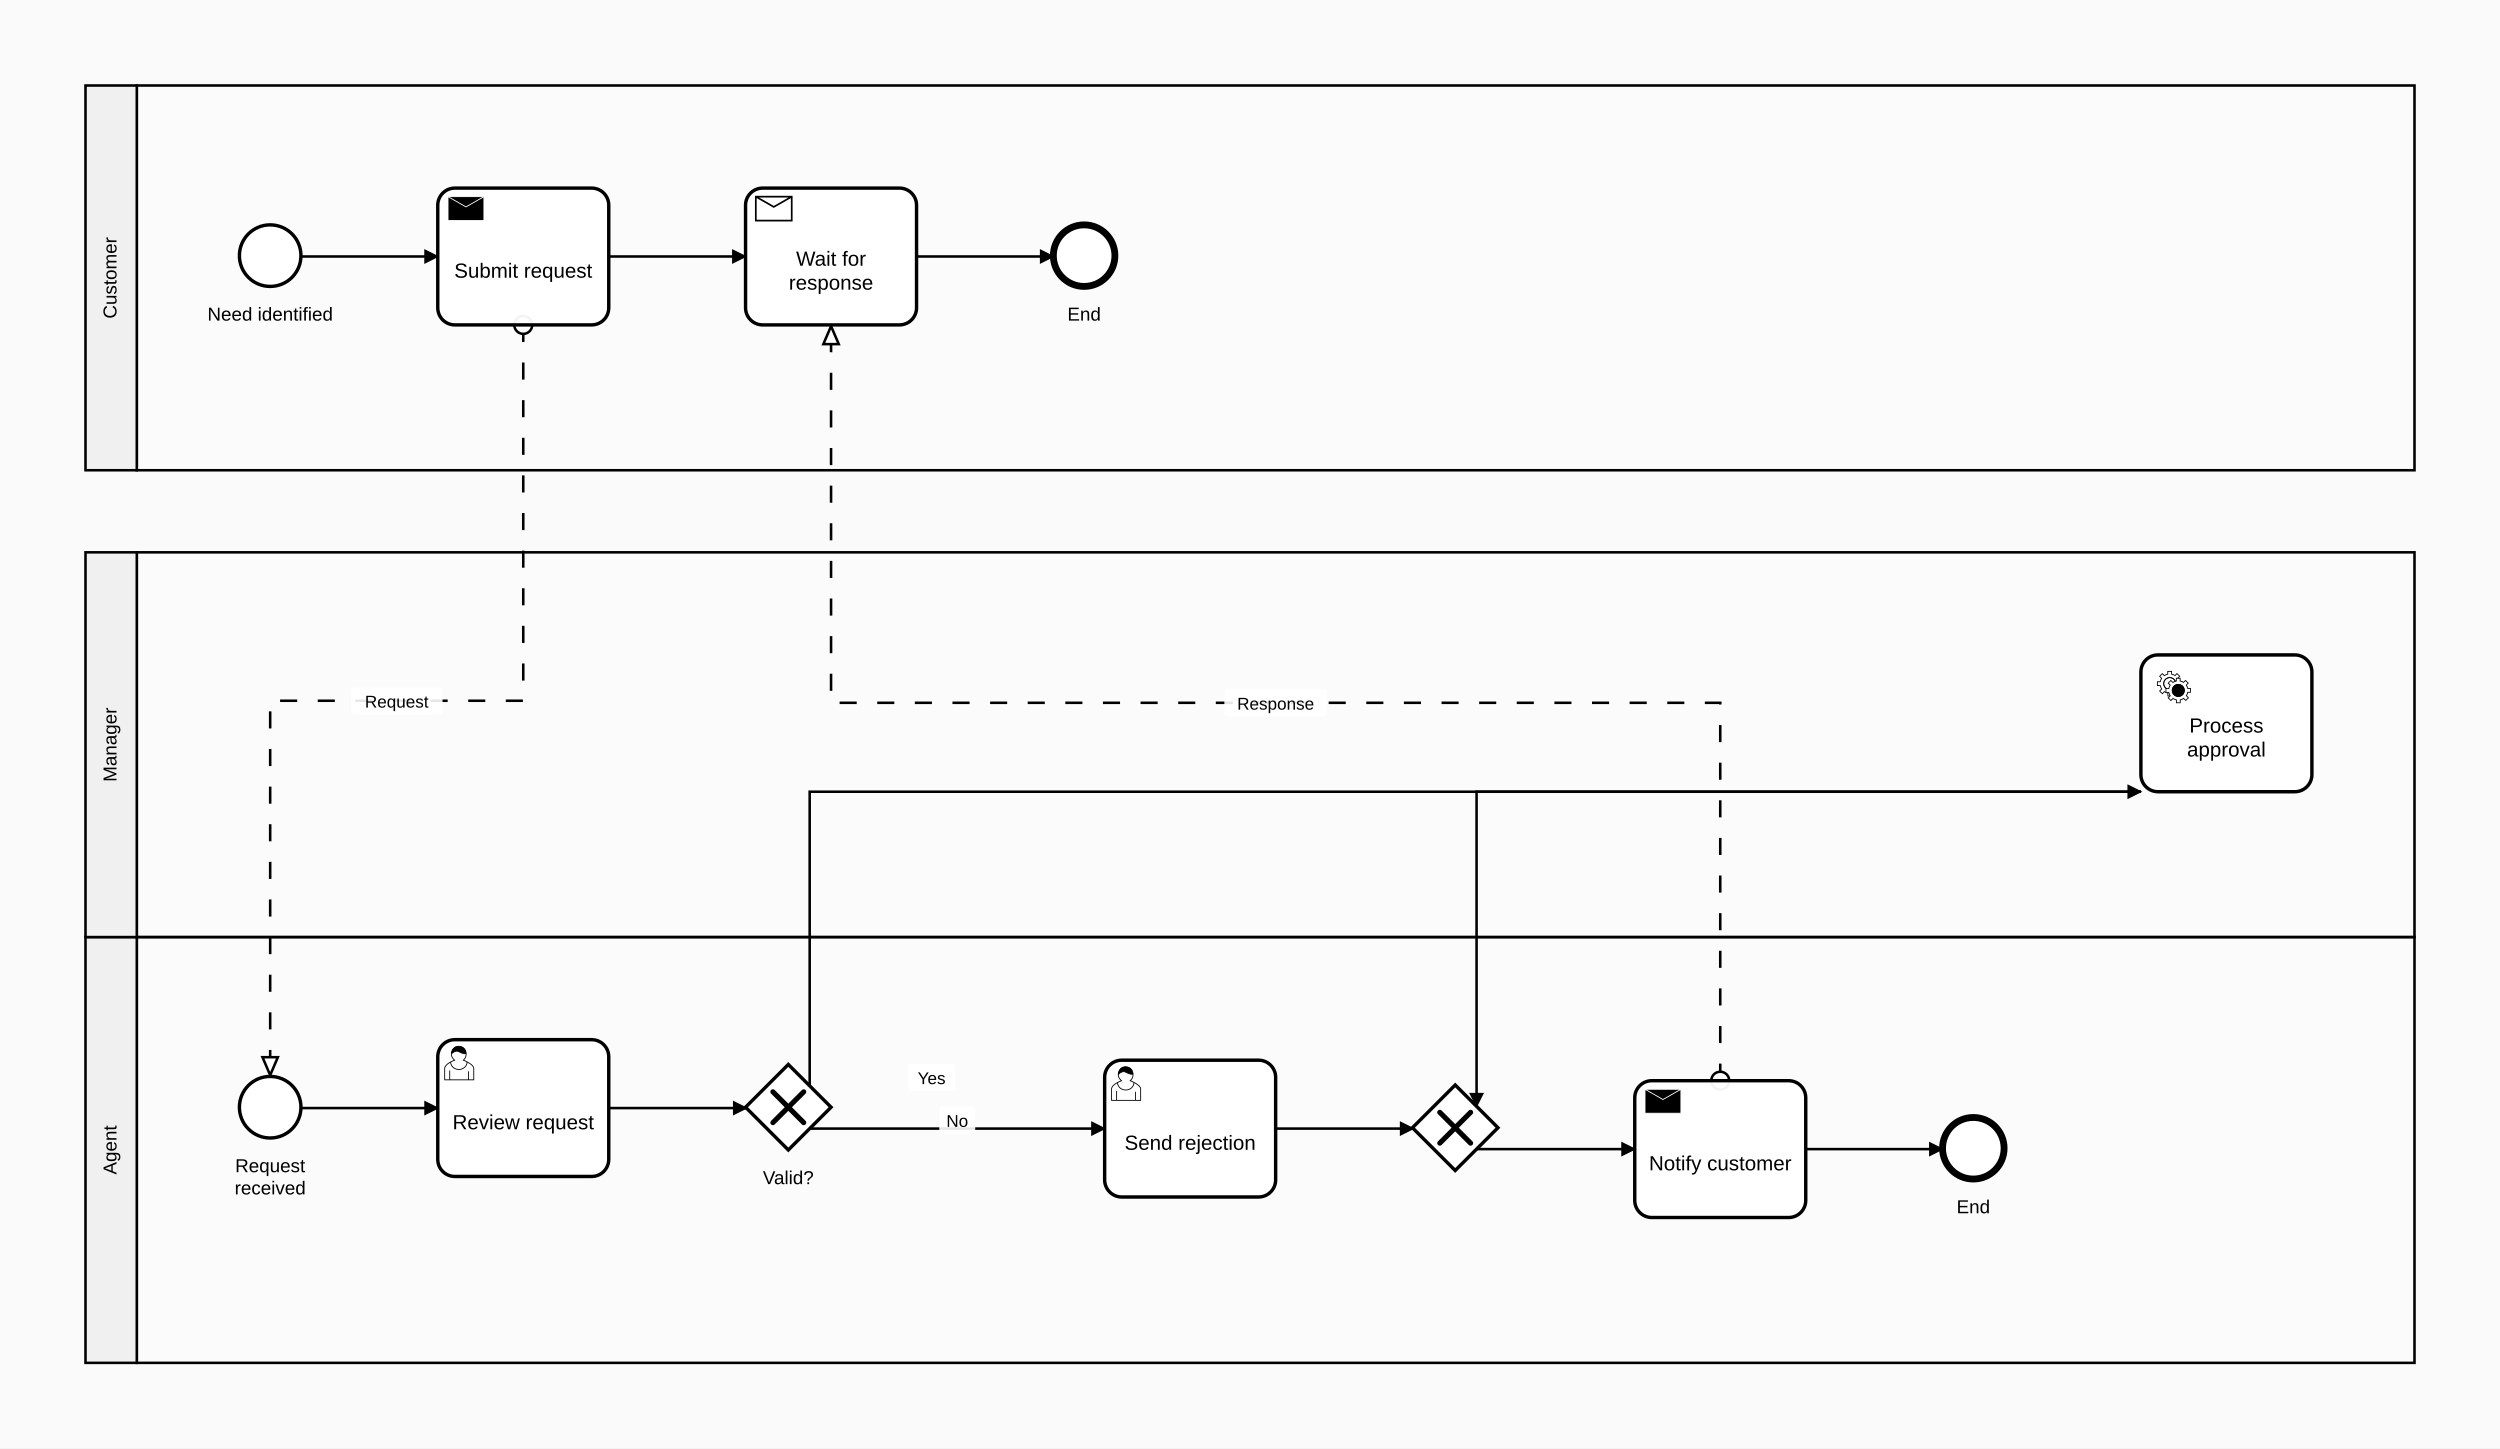
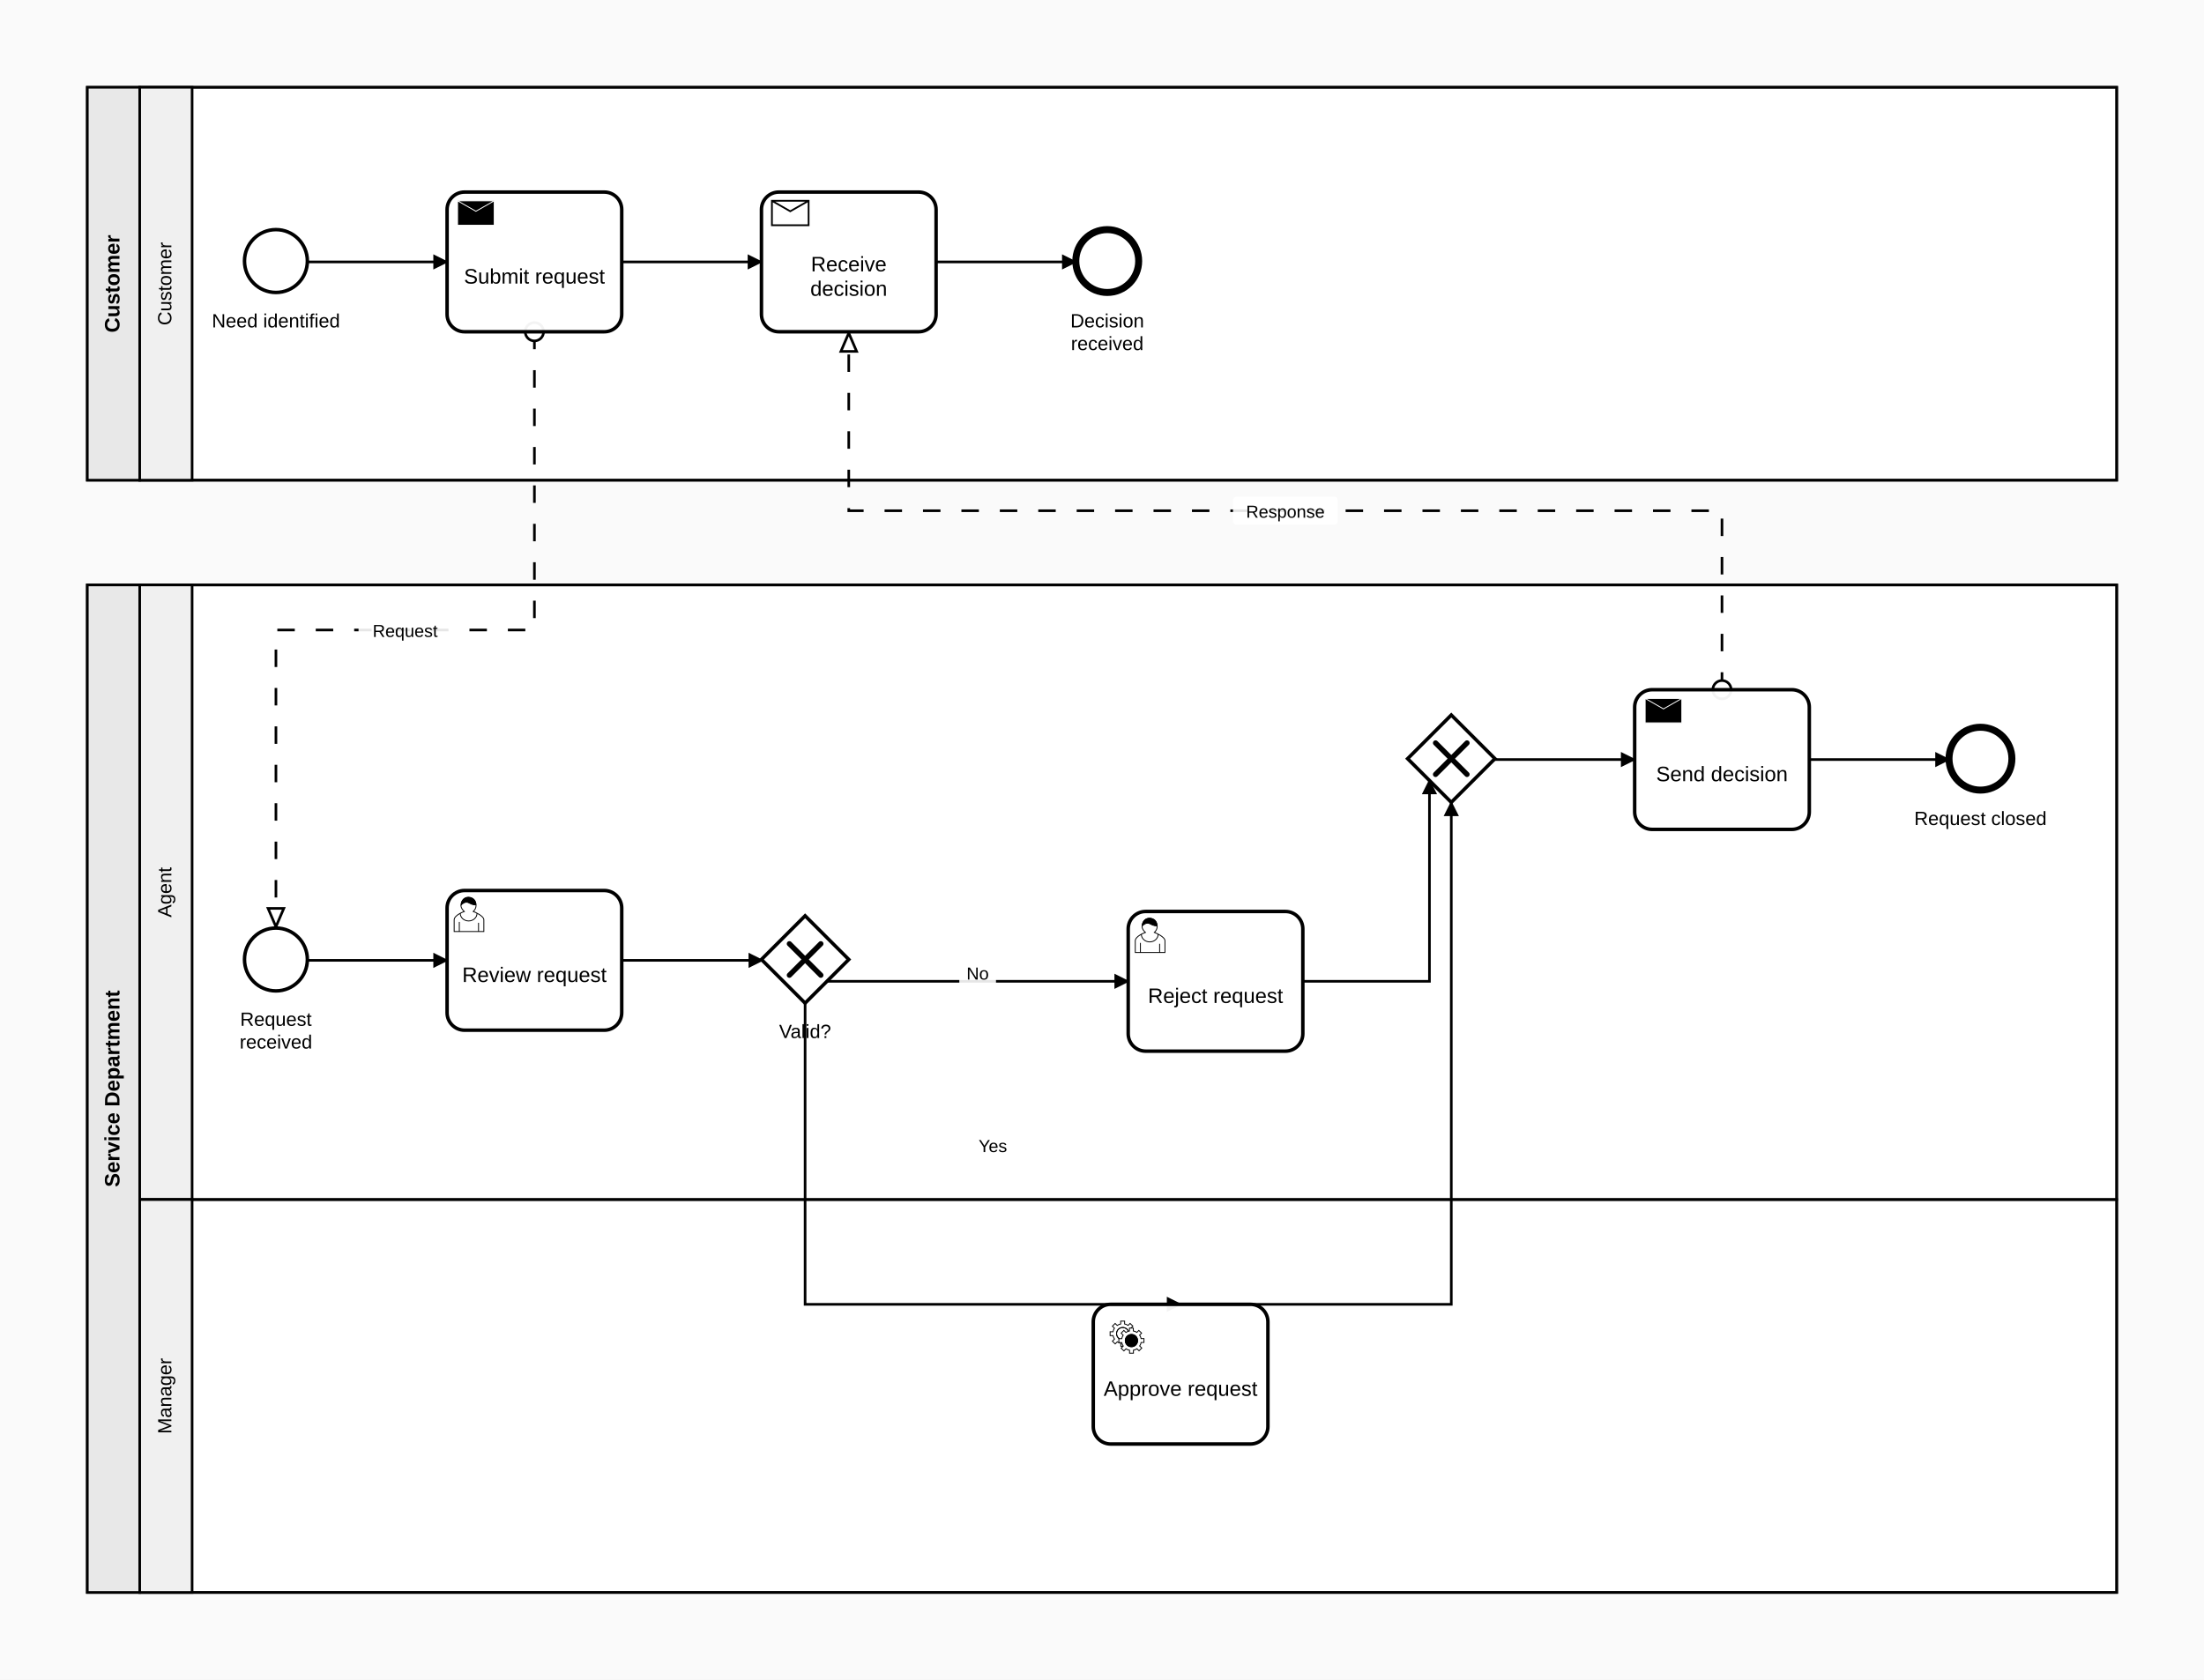
- <svg xmlns="http://www.w3.org/2000/svg" width="1462" height="847" viewBox="0 0 1462 847" font-family="Arial, sans-serif">
+ <svg xmlns="http://www.w3.org/2000/svg" width="1262" height="962" viewBox="0 0 1262 962" font-family="Arial, sans-serif">
  <defs>
    <marker id="seq-end" viewBox="0 0 20 20" refX="11" refY="10" markerWidth="10" markerHeight="10" orient="auto">
      <path d="M 1 5 L 11 10 L 1 15 Z" fill="#000000" stroke="#000000" stroke-width="1" />
    </marker>
    <marker id="seq-default-src" viewBox="0 0 20 20" refX="6" refY="10" markerWidth="10" markerHeight="10" orient="auto">
      <path d="M 6 3 L 10 17" stroke="#000000" stroke-width="1.5" />
    </marker>
    <marker id="seq-conditional-src" viewBox="0 0 20 20" refX="1" refY="10" markerWidth="12" markerHeight="12" orient="auto">
      <path d="M 1 10 L 8 6 L 15 10 L 8 14 Z" fill="#ffffff" stroke="#000000" stroke-width="1" />
    </marker>
    <marker id="msg-start" viewBox="0 0 20 20" refX="6" refY="6" markerWidth="20" markerHeight="20" orient="auto">
      <circle cx="6" cy="6" r="3.5" fill="#ffffff" stroke="#000000" stroke-width="1" />
    </marker>
    <marker id="msg-end" viewBox="0 0 20 20" refX="8.5" refY="5" markerWidth="20" markerHeight="20" orient="auto">
      <path d="m 1 5 l 0 -3 l 7 3 l -7 3 z" fill="#ffffff" stroke="#000000" stroke-width="1" stroke-linecap="butt" />
    </marker>
    <marker id="assoc-end" viewBox="0 0 20 20" refX="11" refY="10" markerWidth="10" markerHeight="10" orient="auto">
      <path d="M 1 5 L 11 10 L 1 15" fill="none" stroke="#000000" stroke-width="1.5" />
    </marker>
  </defs>
-   <rect width="1462" height="847" fill="#fafafa" />
-   <rect x="80" y="50" width="1332" height="225" fill="#ffffff" fill-opacity="0.25" stroke="#000000" stroke-width="1.5" />
-   <rect x="50" y="50" width="30" height="225" fill="#f0f0f0" stroke="#000000" stroke-width="1.5" />
-   <text x="65" y="162.5" text-anchor="middle" dominant-baseline="middle" font-size="11" fill="#000000" transform="rotate(-90,65,162.5)">Customer</text>
-   <rect x="80" y="548" width="1332" height="249" fill="#ffffff" fill-opacity="0.25" stroke="#000000" stroke-width="1.5" />
-   <rect x="50" y="548" width="30" height="249" fill="#f0f0f0" stroke="#000000" stroke-width="1.5" />
-   <text x="65" y="672.5" text-anchor="middle" dominant-baseline="middle" font-size="11" fill="#000000" transform="rotate(-90,65,672.5)">Agent</text>
-   <rect x="80" y="323" width="1332" height="225" fill="#ffffff" fill-opacity="0.25" stroke="#000000" stroke-width="1.5" />
-   <rect x="50" y="323" width="30" height="225" fill="#f0f0f0" stroke="#000000" stroke-width="1.5" />
-   <text x="65" y="435.5" text-anchor="middle" dominant-baseline="middle" font-size="11" fill="#000000" transform="rotate(-90,65,435.5)">Manager</text>
+   <rect width="1262" height="962" fill="#fafafa" />
+   <rect x="50" y="50" width="1162" height="225" fill="#ffffff" stroke="#000000" stroke-width="1.5" />
+   <rect x="50" y="50" width="30" height="225" fill="#e8e8e8" stroke="#000000" stroke-width="1.5" />
+   <text x="65" y="162.5" text-anchor="middle" dominant-baseline="middle" font-size="12" font-weight="bold" fill="#000000" transform="rotate(-90,65,162.5)">Customer</text>
+   <rect x="50" y="335" width="1162" height="577" fill="#ffffff" stroke="#000000" stroke-width="1.5" />
+   <rect x="50" y="335" width="30" height="577" fill="#e8e8e8" stroke="#000000" stroke-width="1.5" />
+   <text x="65" y="623.5" text-anchor="middle" dominant-baseline="middle" font-size="12" font-weight="bold" fill="#000000" transform="rotate(-90,65,623.5)">Service Department</text>
+   <rect x="80" y="50" width="1132" height="225" fill="#ffffff" fill-opacity="0.25" stroke="#000000" stroke-width="1.5" />
+   <rect x="80" y="50" width="30" height="225" fill="#f0f0f0" stroke="#000000" stroke-width="1.5" />
+   <text x="95" y="162.5" text-anchor="middle" dominant-baseline="middle" font-size="11" fill="#000000" transform="rotate(-90,95,162.5)">Customer</text>
+   <rect x="80" y="335" width="1132" height="352" fill="#ffffff" fill-opacity="0.25" stroke="#000000" stroke-width="1.5" />
+   <rect x="80" y="335" width="30" height="352" fill="#f0f0f0" stroke="#000000" stroke-width="1.5" />
+   <text x="95" y="511" text-anchor="middle" dominant-baseline="middle" font-size="11" fill="#000000" transform="rotate(-90,95,511)">Agent</text>
+   <rect x="80" y="687" width="1132" height="225" fill="#ffffff" fill-opacity="0.25" stroke="#000000" stroke-width="1.5" />
+   <rect x="80" y="687" width="30" height="225" fill="#f0f0f0" stroke="#000000" stroke-width="1.5" />
+   <text x="95" y="799.5" text-anchor="middle" dominant-baseline="middle" font-size="11" fill="#000000" transform="rotate(-90,95,799.5)">Manager</text>
  <path d="M 176 150 L 256 150" stroke="#000000" stroke-width="1.5" fill="none" marker-end="url(#seq-end)" />
  <path d="M 356 150 L 436 150" stroke="#000000" stroke-width="1.5" fill="none" marker-end="url(#seq-end)" />
  <path d="M 536 150 L 616 150" stroke="#000000" stroke-width="1.5" fill="none" marker-end="url(#seq-end)" />
-   <path d="M 176 648 L 256 648" stroke="#000000" stroke-width="1.5" fill="none" marker-end="url(#seq-end)" />
-   <path d="M 356 648 L 436.5 648" stroke="#000000" stroke-width="1.5" fill="none" marker-end="url(#seq-end)" />
-   <path d="M 473.5 635 L 473.5 463 L 1252 463" stroke="#000000" stroke-width="1.5" fill="none" marker-end="url(#seq-end)" />
-   <rect x="531.1" y="622" width="27.5" height="16" rx="2" fill="white" fill-opacity="0.9" />
-   <text x="544.8" y="634" text-anchor="middle" font-size="10" fill="#000000">Yes</text>
-   <path d="M 473.5 660 L 646 660" stroke="#000000" stroke-width="1.5" fill="none" marker-end="url(#seq-end)" />
-   <rect x="549.3" y="647" width="21" height="16" rx="2" fill="white" fill-opacity="0.9" />
-   <text x="559.8" y="659" text-anchor="middle" font-size="10" fill="#000000">No</text>
-   <path d="M 1252 463 L 863.5 463 L 863.5 647" stroke="#000000" stroke-width="1.5" fill="none" marker-end="url(#seq-end)" />
-   <path d="M 746 660 L 826.5 660" stroke="#000000" stroke-width="1.5" fill="none" marker-end="url(#seq-end)" />
-   <path d="M 863.5 672 L 956 672" stroke="#000000" stroke-width="1.5" fill="none" marker-end="url(#seq-end)" />
-   <path d="M 1056 672 L 1136 672" stroke="#000000" stroke-width="1.5" fill="none" marker-end="url(#seq-end)" />
-   <path d="M 306 190 L 306 409.8 L 158 409.8 L 158 629.5" stroke="#000000" stroke-width="1.5" fill="none" stroke-dasharray="10,12" marker-start="url(#msg-start)" marker-end="url(#msg-end)" />
-   <rect x="205.3" y="401.8" width="53.5" height="16" rx="2" fill="white" fill-opacity="0.9" />
-   <text x="232" y="413.8" text-anchor="middle" font-size="10" fill="#000000">Request</text>
-   <path d="M 1006 632 L 1006 411 L 486 411 L 486 190" stroke="#000000" stroke-width="1.5" fill="none" stroke-dasharray="10,12" marker-start="url(#msg-start)" marker-end="url(#msg-end)" />
-   <rect x="716" y="403" width="60" height="16" rx="2" fill="white" fill-opacity="0.9" />
-   <text x="746" y="415" text-anchor="middle" font-size="10" fill="#000000">Response</text>
+   <path d="M 176 550 L 256 550" stroke="#000000" stroke-width="1.5" fill="none" marker-end="url(#seq-end)" />
+   <path d="M 356 550 L 436.5 550" stroke="#000000" stroke-width="1.5" fill="none" marker-end="url(#seq-end)" />
+   <path d="M 461 574.5 L 461 747 L 676 747" stroke="#000000" stroke-width="1.5" fill="none" marker-end="url(#seq-end)" />
+   <rect x="554.8" y="647.8" width="27.5" height="16" rx="2" fill="white" fill-opacity="0.9" />
+   <text x="568.5" y="659.8" text-anchor="middle" font-size="10" fill="#000000">Yes</text>
+   <path d="M 473.5 562 L 646 562" stroke="#000000" stroke-width="1.5" fill="none" marker-end="url(#seq-end)" />
+   <rect x="549.3" y="549" width="21" height="16" rx="2" fill="white" fill-opacity="0.9" />
+   <text x="559.8" y="561" text-anchor="middle" font-size="10" fill="#000000">No</text>
+   <path d="M 676 747 L 831 747 L 831 459.5" stroke="#000000" stroke-width="1.5" fill="none" marker-end="url(#seq-end)" />
+   <path d="M 746 562 L 818.5 562 L 818.5 447" stroke="#000000" stroke-width="1.5" fill="none" marker-end="url(#seq-end)" />
+   <path d="M 855.5 435 L 936 435" stroke="#000000" stroke-width="1.5" fill="none" marker-end="url(#seq-end)" />
+   <path d="M 1036 435 L 1116 435" stroke="#000000" stroke-width="1.5" fill="none" marker-end="url(#seq-end)" />
+   <path d="M 306 190 L 306 360.8 L 158 360.8 L 158 531.5" stroke="#000000" stroke-width="1.5" fill="none" stroke-dasharray="10,12" marker-start="url(#msg-start)" marker-end="url(#msg-end)" />
+   <rect x="205.3" y="352.8" width="53.5" height="16" rx="2" fill="white" fill-opacity="0.9" />
+   <text x="232" y="364.8" text-anchor="middle" font-size="10" fill="#000000">Request</text>
+   <path d="M 986 395 L 986 292.5 L 486 292.5 L 486 190" stroke="#000000" stroke-width="1.5" fill="none" stroke-dasharray="10,12" marker-start="url(#msg-start)" marker-end="url(#msg-end)" />
+   <rect x="706" y="284.5" width="60" height="16" rx="2" fill="white" fill-opacity="0.9" />
+   <text x="736" y="296.5" text-anchor="middle" font-size="10" fill="#000000">Response</text>
  <circle cx="158" cy="149.5" r="18" fill="#ffffff" fill-opacity="0.95" stroke="#000000" stroke-width="2" />
  <text x="158" y="187.5" text-anchor="middle" font-size="11" fill="#000000">Need identified</text>
  <rect x="256" y="110" width="100" height="80" rx="10" ry="10" fill="#ffffff" fill-opacity="0.95" stroke="#000000" stroke-width="2" />
  <g>
    <path d="m 262,115 l 0,14 l 21,0 l 0,-14 z l 10.5,6 l 10.5,-6" fill="#000000" stroke="#ffffff" stroke-width="0.5" />
  </g>
  <text x="306" y="159" text-anchor="middle" dominant-baseline="middle" font-size="12" fill="#000000">Submit request</text>
  <rect x="436" y="110" width="100" height="80" rx="10" ry="10" fill="#ffffff" fill-opacity="0.95" stroke="#000000" stroke-width="2" />
  <g>
    <path d="m 442,115 l 0,14 l 21,0 l 0,-14 z l 10.5,6 l 10.5,-6" fill="#ffffff" stroke="#000000" stroke-width="1" />
  </g>
-   <text x="486" y="152" text-anchor="middle" dominant-baseline="middle" font-size="12" fill="#000000">Wait for</text>
-   <text x="486" y="166" text-anchor="middle" dominant-baseline="middle" font-size="12" fill="#000000">response</text>
+   <text x="486" y="152" text-anchor="middle" dominant-baseline="middle" font-size="12" fill="#000000">Receive</text>
+   <text x="486" y="166" text-anchor="middle" dominant-baseline="middle" font-size="12" fill="#000000">decision</text>
  <circle cx="634" cy="149.5" r="18" fill="#ffffff" fill-opacity="0.95" stroke="#000000" stroke-width="4" />
-   <text x="634" y="187.5" text-anchor="middle" font-size="11" fill="#000000">End</text>
-   <circle cx="158" cy="647.5" r="18" fill="#ffffff" fill-opacity="0.95" stroke="#000000" stroke-width="2" />
-   <text x="158" y="685.5" text-anchor="middle" font-size="11" fill="#000000">Request</text>
-   <text x="158" y="698.5" text-anchor="middle" font-size="11" fill="#000000">received</text>
-   <rect x="256" y="608" width="100" height="80" rx="10" ry="10" fill="#ffffff" fill-opacity="0.95" stroke="#000000" stroke-width="2" />
+   <text x="634" y="187.5" text-anchor="middle" font-size="11" fill="#000000">Decision</text>
+   <text x="634" y="200.5" text-anchor="middle" font-size="11" fill="#000000">received</text>
+   <circle cx="158" cy="549.5" r="18" fill="#ffffff" fill-opacity="0.95" stroke="#000000" stroke-width="2" />
+   <text x="158" y="587.5" text-anchor="middle" font-size="11" fill="#000000">Request</text>
+   <text x="158" y="600.5" text-anchor="middle" font-size="11" fill="#000000">received</text>
+   <rect x="256" y="510" width="100" height="80" rx="10" ry="10" fill="#ffffff" fill-opacity="0.95" stroke="#000000" stroke-width="2" />
  <g>
-     <path d="m 271,620 c 0.909,-0.845 1.594,-2.049 1.594,-3.385 0,-2.554 -1.805,-4.622 -4.357,-4.622 -2.552,0 -4.288,2.068 -4.288,4.622 0,1.348 0.974,2.562 1.896,3.405 -0.529,0.187 -5.669,2.097 -5.794,4.756 v 6.718 h 17 v -6.718 c 0,-2.298 -5.528,-4.595 -6.051,-4.776 z m -8,6 l 0,5.5 m 11,0 l 0,-5" fill="#ffffff" stroke="#000000" stroke-width="0.5" />
-     <path d="m 273.162,621.009 c 0,2.447 -2.158,4.431 -4.821,4.431 -2.665,0 -4.822,-1.981 -4.822,-4.431" fill="none" stroke="#000000" stroke-width="0.5" />
-     <path d="m 264.1,616.2 c 0,0 2.251,-2.358 4.274,-1.177 2.024,1.181 4.221,1.537 4.124,0.965 -0.098,-0.57 -0.117,-3.791 -4.191,-4.136 -3.575,0.001 -4.208,3.367 -4.207,4.348 z" fill="#000000" stroke="#000000" stroke-width="0.5" />
+     <path d="m 271,522 c 0.909,-0.845 1.594,-2.049 1.594,-3.385 0,-2.554 -1.805,-4.622 -4.357,-4.622 -2.552,0 -4.288,2.068 -4.288,4.622 0,1.348 0.974,2.562 1.896,3.405 -0.529,0.187 -5.669,2.097 -5.794,4.756 v 6.718 h 17 v -6.718 c 0,-2.298 -5.528,-4.595 -6.051,-4.776 z m -8,6 l 0,5.5 m 11,0 l 0,-5" fill="#ffffff" stroke="#000000" stroke-width="0.5" />
+     <path d="m 273.162,523.009 c 0,2.447 -2.158,4.431 -4.821,4.431 -2.665,0 -4.822,-1.981 -4.822,-4.431" fill="none" stroke="#000000" stroke-width="0.5" />
+     <path d="m 264.1,518.2 c 0,0 2.251,-2.358 4.274,-1.177 2.024,1.181 4.221,1.537 4.124,0.965 -0.098,-0.57 -0.117,-3.791 -4.191,-4.136 -3.575,0.001 -4.208,3.367 -4.207,4.348 z" fill="#000000" stroke="#000000" stroke-width="0.5" />
  </g>
-   <text x="306" y="657" text-anchor="middle" dominant-baseline="middle" font-size="12" fill="#000000">Review request</text>
-   <polygon points="461,622.5 486,647.5 461,672.5 436,647.5" fill="#ffffff" fill-opacity="0.95" stroke="#000000" stroke-width="2" />
-   <line x1="452" y1="638.5" x2="470" y2="656.5" stroke="#000000" stroke-width="3" stroke-linecap="round" />
-   <line x1="470" y1="638.5" x2="452" y2="656.5" stroke="#000000" stroke-width="3" stroke-linecap="round" />
-   <text x="461" y="692.5" text-anchor="middle" font-size="11" fill="#000000">Valid?</text>
-   <rect x="1252" y="383" width="100" height="80" rx="10" ry="10" fill="#ffffff" fill-opacity="0.95" stroke="#000000" stroke-width="2" />
+   <text x="306" y="559" text-anchor="middle" dominant-baseline="middle" font-size="12" fill="#000000">Review request</text>
+   <polygon points="461,524.5 486,549.5 461,574.5 436,549.5" fill="#ffffff" fill-opacity="0.95" stroke="#000000" stroke-width="2" />
+   <line x1="452" y1="540.5" x2="470" y2="558.5" stroke="#000000" stroke-width="3" stroke-linecap="round" />
+   <line x1="470" y1="540.5" x2="452" y2="558.5" stroke="#000000" stroke-width="3" stroke-linecap="round" />
+   <text x="461" y="594.5" text-anchor="middle" font-size="11" fill="#000000">Valid?</text>
+   <rect x="626" y="747" width="100" height="80" rx="10" ry="10" fill="#ffffff" fill-opacity="0.95" stroke="#000000" stroke-width="2" />
  <g>
-     <path d="m 1270,407 v -1.713 c 0.352,-0.071 0.704,-0.178 1.048,-0.321 0.344,-0.145 0.666,-0.321 0.966,-0.521 l 1.194,1.18 1.567,-1.577 -1.195,-1.18 c 0.403,-0.614 0.683,-1.299 0.825,-2.018 l 1.622,-0.01 v -2.22 l -1.637,0.01 c -0.073,-0.352 -0.178,-0.7 -0.324,-1.044 -0.145,-0.344 -0.321,-0.664 -0.523,-0.962 l 1.131,-1.136 -1.583,-1.563 -1.13,1.136 c -0.614,-0.401 -1.303,-0.681 -2.023,-0.822 l 0.009,-1.619 h -2.241 l 0.004,1.631 c -0.354,0.074 -0.705,0.18 -1.05,0.324 -0.344,0.144 -0.665,0.321 -0.964,0.52 l -1.17,-1.158 -1.567,1.579 1.168,1.157 c -0.403,0.613 -0.683,1.298 -0.825,2.017 l -1.659,0.003 v 2.222 l 1.672,-0.006 c 0.073,0.351 0.18,0.702 0.324,1.045 0.145,0.344 0.321,0.664 0.523,0.961 l -1.199,1.197 1.584,1.56 1.196,-1.193 c 0.614,0.403 1.303,0.682 2.023,0.823 l 0.001,1.699 h 2.227 z m 0.221,-3.996 c -1.789,0.75 -3.858,-0.093 -4.61,-1.874 -0.752,-1.783 0.091,-3.846 1.88,-4.596 1.788,-0.749 3.857,0.093 4.609,1.874 0.752,1.782 -0.091,3.846 -1.879,4.596 z" fill="#ffffff" stroke="#000000" stroke-width="0.5" />
-     <path d="m 1270.221,403.004 c -1.789,0.75 -3.858,-0.093 -4.61,-1.874 -0.752,-1.783 0.091,-3.846 1.88,-4.596 1.788,-0.749 3.857,0.093 4.609,1.874 0.752,1.782 -0.091,3.846 -1.879,4.596 z" fill="none" stroke="#000000" stroke-width="0.5" />
-     <path d="m 1275,411 v -1.713 c 0.352,-0.071 0.704,-0.178 1.048,-0.321 0.344,-0.145 0.666,-0.321 0.966,-0.521 l 1.194,1.18 1.567,-1.577 -1.195,-1.18 c 0.403,-0.614 0.683,-1.299 0.825,-2.018 l 1.622,-0.01 v -2.22 l -1.637,0.01 c -0.073,-0.352 -0.178,-0.7 -0.324,-1.044 -0.145,-0.344 -0.321,-0.664 -0.523,-0.962 l 1.131,-1.136 -1.583,-1.563 -1.13,1.136 c -0.614,-0.401 -1.303,-0.681 -2.023,-0.822 l 0.009,-1.619 h -2.241 l 0.004,1.631 c -0.354,0.074 -0.705,0.18 -1.05,0.324 -0.344,0.144 -0.665,0.321 -0.964,0.52 l -1.17,-1.158 -1.567,1.579 1.168,1.157 c -0.403,0.613 -0.683,1.298 -0.825,2.017 l -1.659,0.003 v 2.222 l 1.672,-0.006 c 0.073,0.351 0.18,0.702 0.324,1.045 0.145,0.344 0.321,0.664 0.523,0.961 l -1.199,1.197 1.584,1.56 1.196,-1.193 c 0.614,0.403 1.303,0.682 2.023,0.823 l 0.001,1.699 h 2.227 z m 0.221,-3.996 c -1.789,0.75 -3.858,-0.093 -4.61,-1.874 -0.752,-1.783 0.091,-3.846 1.88,-4.596 1.788,-0.749 3.857,0.093 4.609,1.874 0.752,1.782 -0.091,3.846 -1.879,4.596 z" fill="#ffffff" stroke="#000000" stroke-width="0.5" />
-     <path d="m 1275.221,407.004 c -1.789,0.75 -3.858,-0.093 -4.61,-1.874 -0.752,-1.783 0.091,-3.846 1.88,-4.596 1.788,-0.749 3.857,0.093 4.609,1.874 0.752,1.782 -0.091,3.846 -1.879,4.596 z" fill="#000000" stroke="#000000" stroke-width="0.5" />
+     <path d="m 644,771 v -1.713 c 0.352,-0.071 0.704,-0.178 1.048,-0.321 0.344,-0.145 0.666,-0.321 0.966,-0.521 l 1.194,1.18 1.567,-1.577 -1.195,-1.18 c 0.403,-0.614 0.683,-1.299 0.825,-2.018 l 1.622,-0.01 v -2.22 l -1.637,0.01 c -0.073,-0.352 -0.178,-0.7 -0.324,-1.044 -0.145,-0.344 -0.321,-0.664 -0.523,-0.962 l 1.131,-1.136 -1.583,-1.563 -1.13,1.136 c -0.614,-0.401 -1.303,-0.681 -2.023,-0.822 l 0.009,-1.619 h -2.241 l 0.004,1.631 c -0.354,0.074 -0.705,0.18 -1.05,0.324 -0.344,0.144 -0.665,0.321 -0.964,0.52 l -1.17,-1.158 -1.567,1.579 1.168,1.157 c -0.403,0.613 -0.683,1.298 -0.825,2.017 l -1.659,0.003 v 2.222 l 1.672,-0.006 c 0.073,0.351 0.18,0.702 0.324,1.045 0.145,0.344 0.321,0.664 0.523,0.961 l -1.199,1.197 1.584,1.56 1.196,-1.193 c 0.614,0.403 1.303,0.682 2.023,0.823 l 0.001,1.699 h 2.227 z m 0.221,-3.996 c -1.789,0.75 -3.858,-0.093 -4.61,-1.874 -0.752,-1.783 0.091,-3.846 1.88,-4.596 1.788,-0.749 3.857,0.093 4.609,1.874 0.752,1.782 -0.091,3.846 -1.879,4.596 z" fill="#ffffff" stroke="#000000" stroke-width="0.5" />
+     <path d="m 644.221,767.004 c -1.789,0.75 -3.858,-0.093 -4.61,-1.874 -0.752,-1.783 0.091,-3.846 1.88,-4.596 1.788,-0.749 3.857,0.093 4.609,1.874 0.752,1.782 -0.091,3.846 -1.879,4.596 z" fill="none" stroke="#000000" stroke-width="0.5" />
+     <path d="m 649,775 v -1.713 c 0.352,-0.071 0.704,-0.178 1.048,-0.321 0.344,-0.145 0.666,-0.321 0.966,-0.521 l 1.194,1.18 1.567,-1.577 -1.195,-1.18 c 0.403,-0.614 0.683,-1.299 0.825,-2.018 l 1.622,-0.01 v -2.22 l -1.637,0.01 c -0.073,-0.352 -0.178,-0.7 -0.324,-1.044 -0.145,-0.344 -0.321,-0.664 -0.523,-0.962 l 1.131,-1.136 -1.583,-1.563 -1.13,1.136 c -0.614,-0.401 -1.303,-0.681 -2.023,-0.822 l 0.009,-1.619 h -2.241 l 0.004,1.631 c -0.354,0.074 -0.705,0.18 -1.05,0.324 -0.344,0.144 -0.665,0.321 -0.964,0.52 l -1.17,-1.158 -1.567,1.579 1.168,1.157 c -0.403,0.613 -0.683,1.298 -0.825,2.017 l -1.659,0.003 v 2.222 l 1.672,-0.006 c 0.073,0.351 0.18,0.702 0.324,1.045 0.145,0.344 0.321,0.664 0.523,0.961 l -1.199,1.197 1.584,1.56 1.196,-1.193 c 0.614,0.403 1.303,0.682 2.023,0.823 l 0.001,1.699 h 2.227 z m 0.221,-3.996 c -1.789,0.75 -3.858,-0.093 -4.61,-1.874 -0.752,-1.783 0.091,-3.846 1.88,-4.596 1.788,-0.749 3.857,0.093 4.609,1.874 0.752,1.782 -0.091,3.846 -1.879,4.596 z" fill="#ffffff" stroke="#000000" stroke-width="0.5" />
+     <path d="m 649.221,771.004 c -1.789,0.75 -3.858,-0.093 -4.61,-1.874 -0.752,-1.783 0.091,-3.846 1.88,-4.596 1.788,-0.749 3.857,0.093 4.609,1.874 0.752,1.782 -0.091,3.846 -1.879,4.596 z" fill="#000000" stroke="#000000" stroke-width="0.5" />
  </g>
-   <text x="1302" y="425" text-anchor="middle" dominant-baseline="middle" font-size="12" fill="#000000">Process</text>
-   <text x="1302" y="439" text-anchor="middle" dominant-baseline="middle" font-size="12" fill="#000000">approval</text>
-   <rect x="646" y="620" width="100" height="80" rx="10" ry="10" fill="#ffffff" fill-opacity="0.95" stroke="#000000" stroke-width="2" />
+   <text x="676" y="796" text-anchor="middle" dominant-baseline="middle" font-size="12" fill="#000000">Approve request</text>
+   <rect x="646" y="522" width="100" height="80" rx="10" ry="10" fill="#ffffff" fill-opacity="0.95" stroke="#000000" stroke-width="2" />
  <g>
-     <path d="m 661,632 c 0.909,-0.845 1.594,-2.049 1.594,-3.385 0,-2.554 -1.805,-4.622 -4.357,-4.622 -2.552,0 -4.288,2.068 -4.288,4.622 0,1.348 0.974,2.562 1.896,3.405 -0.529,0.187 -5.669,2.097 -5.794,4.756 v 6.718 h 17 v -6.718 c 0,-2.298 -5.528,-4.595 -6.051,-4.776 z m -8,6 l 0,5.5 m 11,0 l 0,-5" fill="#ffffff" stroke="#000000" stroke-width="0.5" />
-     <path d="m 663.162,633.009 c 0,2.447 -2.158,4.431 -4.821,4.431 -2.665,0 -4.822,-1.981 -4.822,-4.431" fill="none" stroke="#000000" stroke-width="0.5" />
-     <path d="m 654.1,628.2 c 0,0 2.251,-2.358 4.274,-1.177 2.024,1.181 4.221,1.537 4.124,0.965 -0.098,-0.57 -0.117,-3.791 -4.191,-4.136 -3.575,0.001 -4.208,3.367 -4.207,4.348 z" fill="#000000" stroke="#000000" stroke-width="0.5" />
+     <path d="m 661,534 c 0.909,-0.845 1.594,-2.049 1.594,-3.385 0,-2.554 -1.805,-4.622 -4.357,-4.622 -2.552,0 -4.288,2.068 -4.288,4.622 0,1.348 0.974,2.562 1.896,3.405 -0.529,0.187 -5.669,2.097 -5.794,4.756 v 6.718 h 17 v -6.718 c 0,-2.298 -5.528,-4.595 -6.051,-4.776 z m -8,6 l 0,5.5 m 11,0 l 0,-5" fill="#ffffff" stroke="#000000" stroke-width="0.5" />
+     <path d="m 663.162,535.009 c 0,2.447 -2.158,4.431 -4.821,4.431 -2.665,0 -4.822,-1.981 -4.822,-4.431" fill="none" stroke="#000000" stroke-width="0.5" />
+     <path d="m 654.1,530.2 c 0,0 2.251,-2.358 4.274,-1.177 2.024,1.181 4.221,1.537 4.124,0.965 -0.098,-0.57 -0.117,-3.791 -4.191,-4.136 -3.575,0.001 -4.208,3.367 -4.207,4.348 z" fill="#000000" stroke="#000000" stroke-width="0.5" />
  </g>
-   <text x="696" y="669" text-anchor="middle" dominant-baseline="middle" font-size="12" fill="#000000">Send rejection</text>
-   <polygon points="851,634.5 876,659.5 851,684.5 826,659.5" fill="#ffffff" fill-opacity="0.95" stroke="#000000" stroke-width="2" />
-   <line x1="842" y1="650.5" x2="860" y2="668.5" stroke="#000000" stroke-width="3" stroke-linecap="round" />
-   <line x1="860" y1="650.5" x2="842" y2="668.5" stroke="#000000" stroke-width="3" stroke-linecap="round" />
-   <rect x="956" y="632" width="100" height="80" rx="10" ry="10" fill="#ffffff" fill-opacity="0.95" stroke="#000000" stroke-width="2" />
+   <text x="696" y="571" text-anchor="middle" dominant-baseline="middle" font-size="12" fill="#000000">Reject request</text>
+   <polygon points="831,409.5 856,434.5 831,459.5 806,434.5" fill="#ffffff" fill-opacity="0.95" stroke="#000000" stroke-width="2" />
+   <line x1="822" y1="425.5" x2="840" y2="443.5" stroke="#000000" stroke-width="3" stroke-linecap="round" />
+   <line x1="840" y1="425.5" x2="822" y2="443.5" stroke="#000000" stroke-width="3" stroke-linecap="round" />
+   <rect x="936" y="395" width="100" height="80" rx="10" ry="10" fill="#ffffff" fill-opacity="0.95" stroke="#000000" stroke-width="2" />
  <g>
-     <path d="m 962,637 l 0,14 l 21,0 l 0,-14 z l 10.5,6 l 10.5,-6" fill="#000000" stroke="#ffffff" stroke-width="0.5" />
+     <path d="m 942,400 l 0,14 l 21,0 l 0,-14 z l 10.5,6 l 10.5,-6" fill="#000000" stroke="#ffffff" stroke-width="0.5" />
  </g>
-   <text x="1006" y="681" text-anchor="middle" dominant-baseline="middle" font-size="12" fill="#000000">Notify customer</text>
-   <circle cx="1154" cy="671.5" r="18" fill="#ffffff" fill-opacity="0.95" stroke="#000000" stroke-width="4" />
-   <text x="1154" y="709.5" text-anchor="middle" font-size="11" fill="#000000">End</text>
+   <text x="986" y="444" text-anchor="middle" dominant-baseline="middle" font-size="12" fill="#000000">Send decision</text>
+   <circle cx="1134" cy="434.5" r="18" fill="#ffffff" fill-opacity="0.95" stroke="#000000" stroke-width="4" />
+   <text x="1134" y="472.5" text-anchor="middle" font-size="11" fill="#000000">Request closed</text>
</svg>
